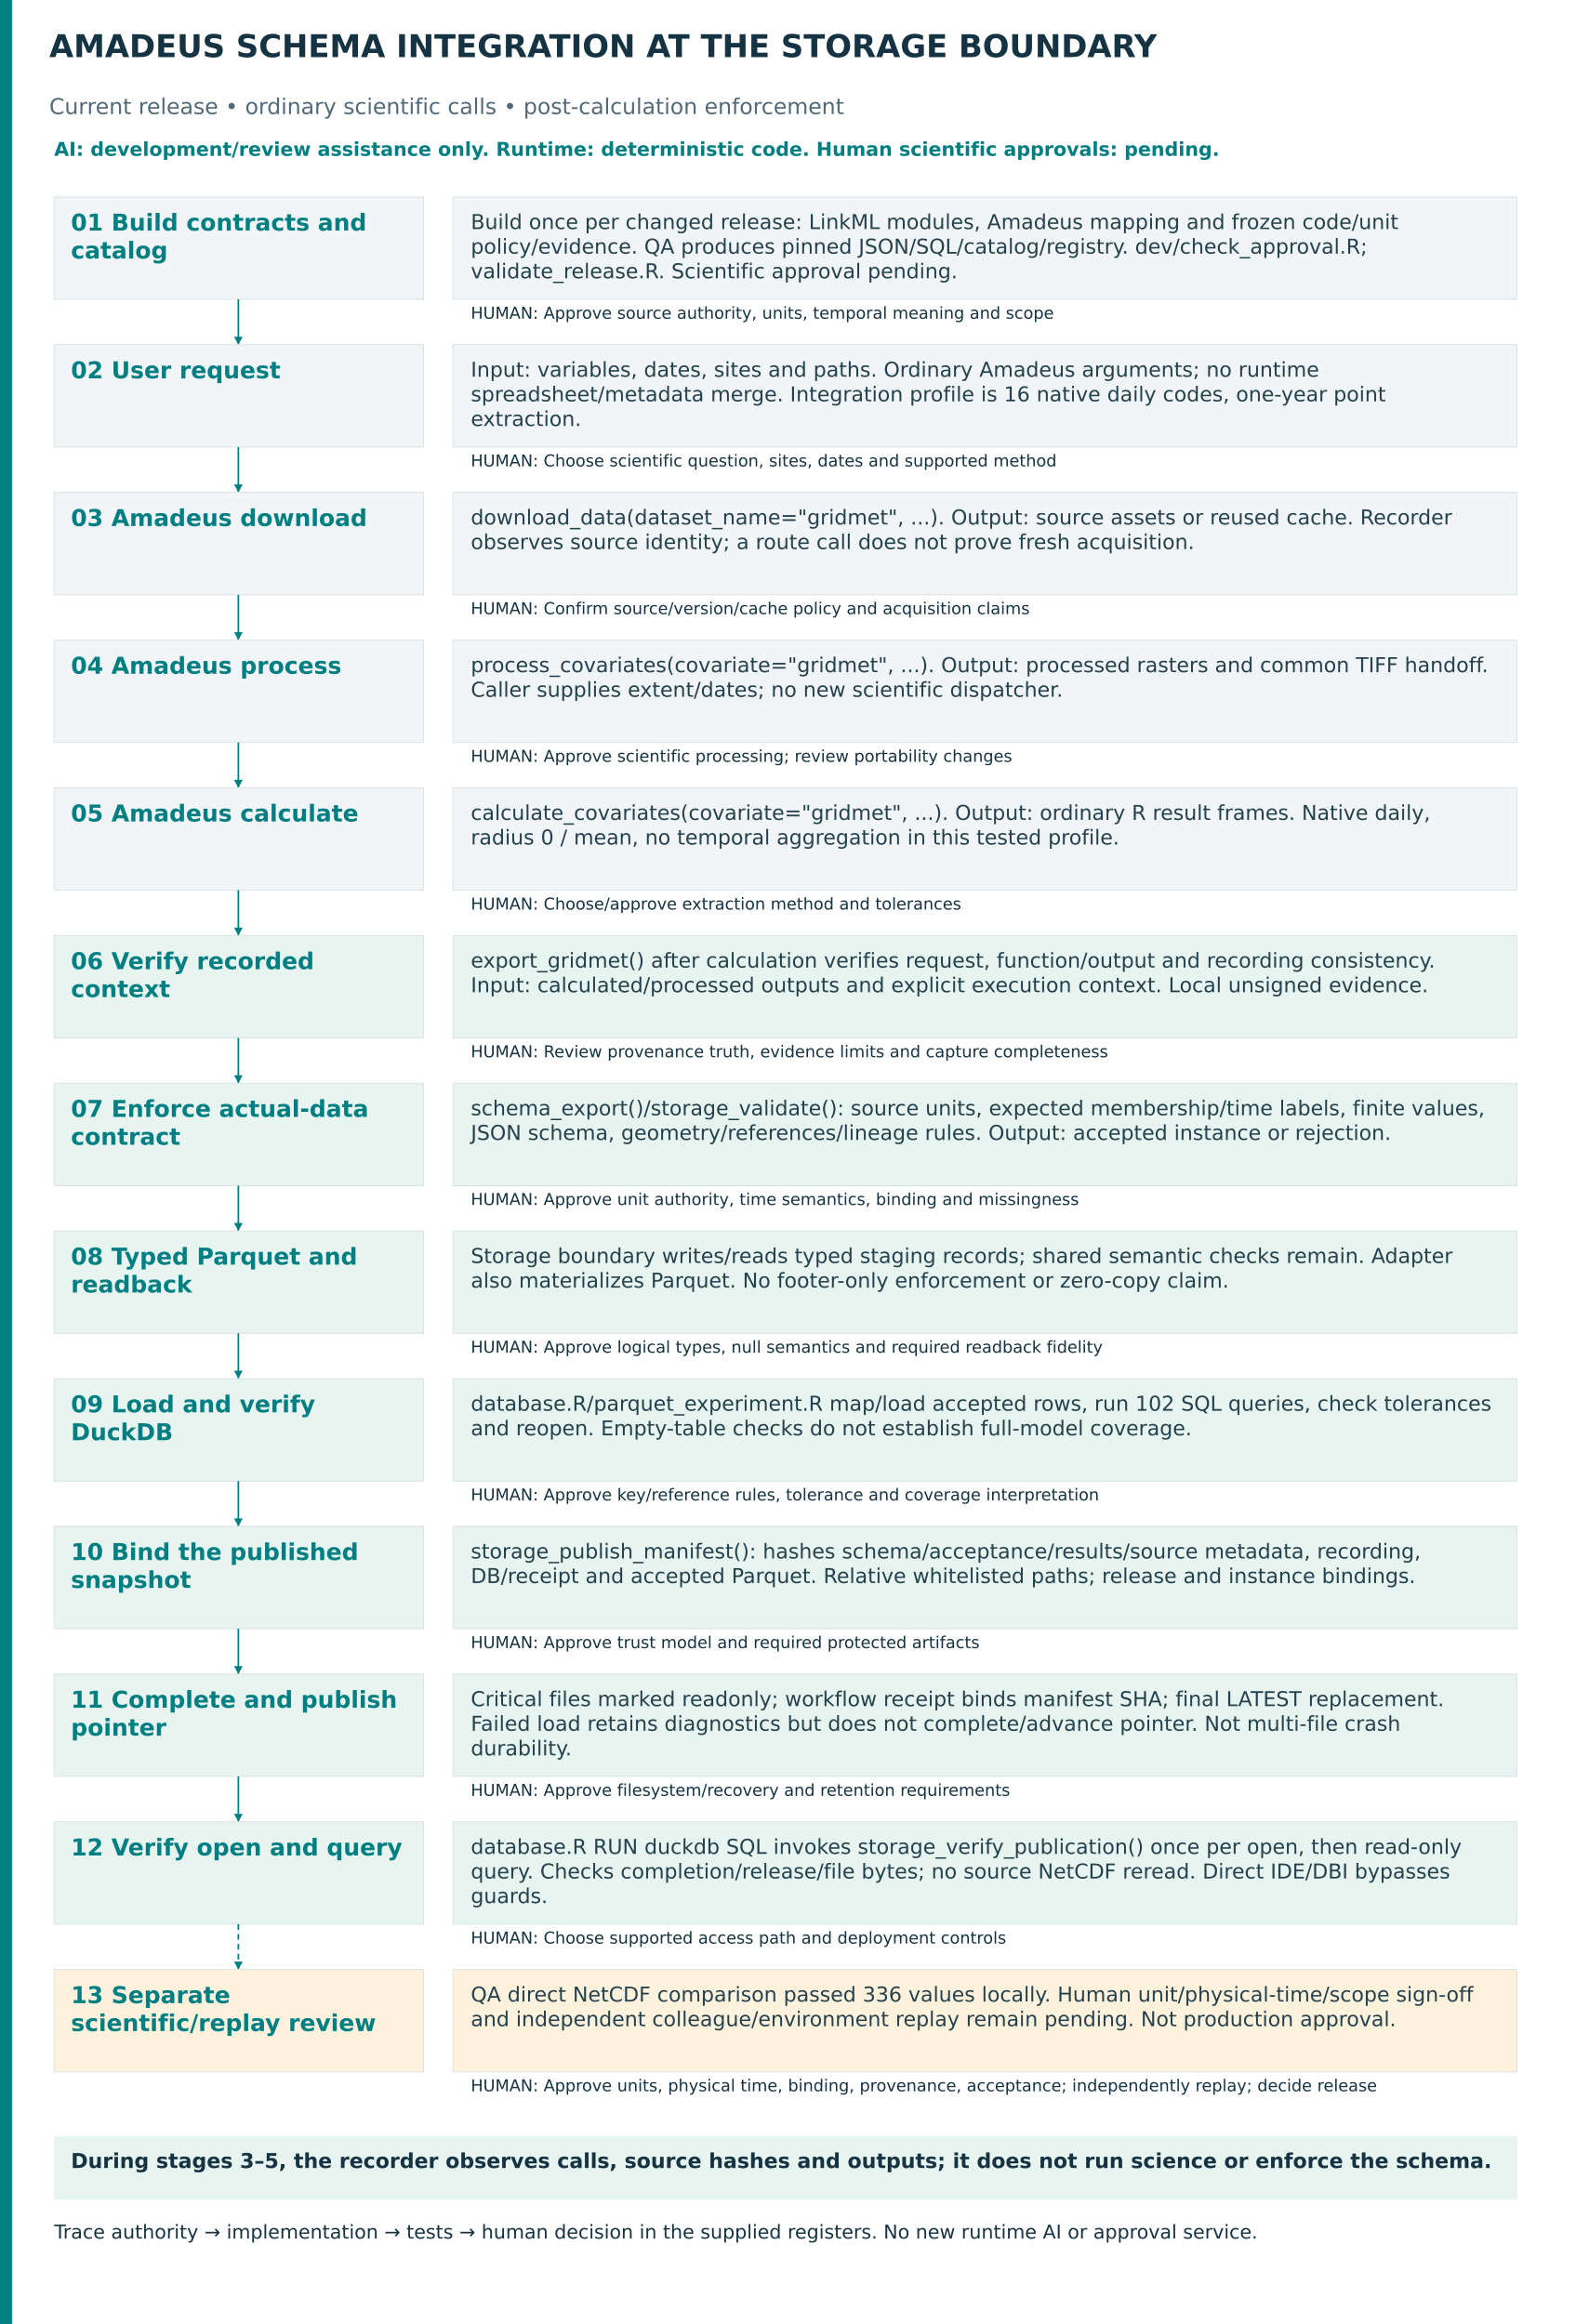
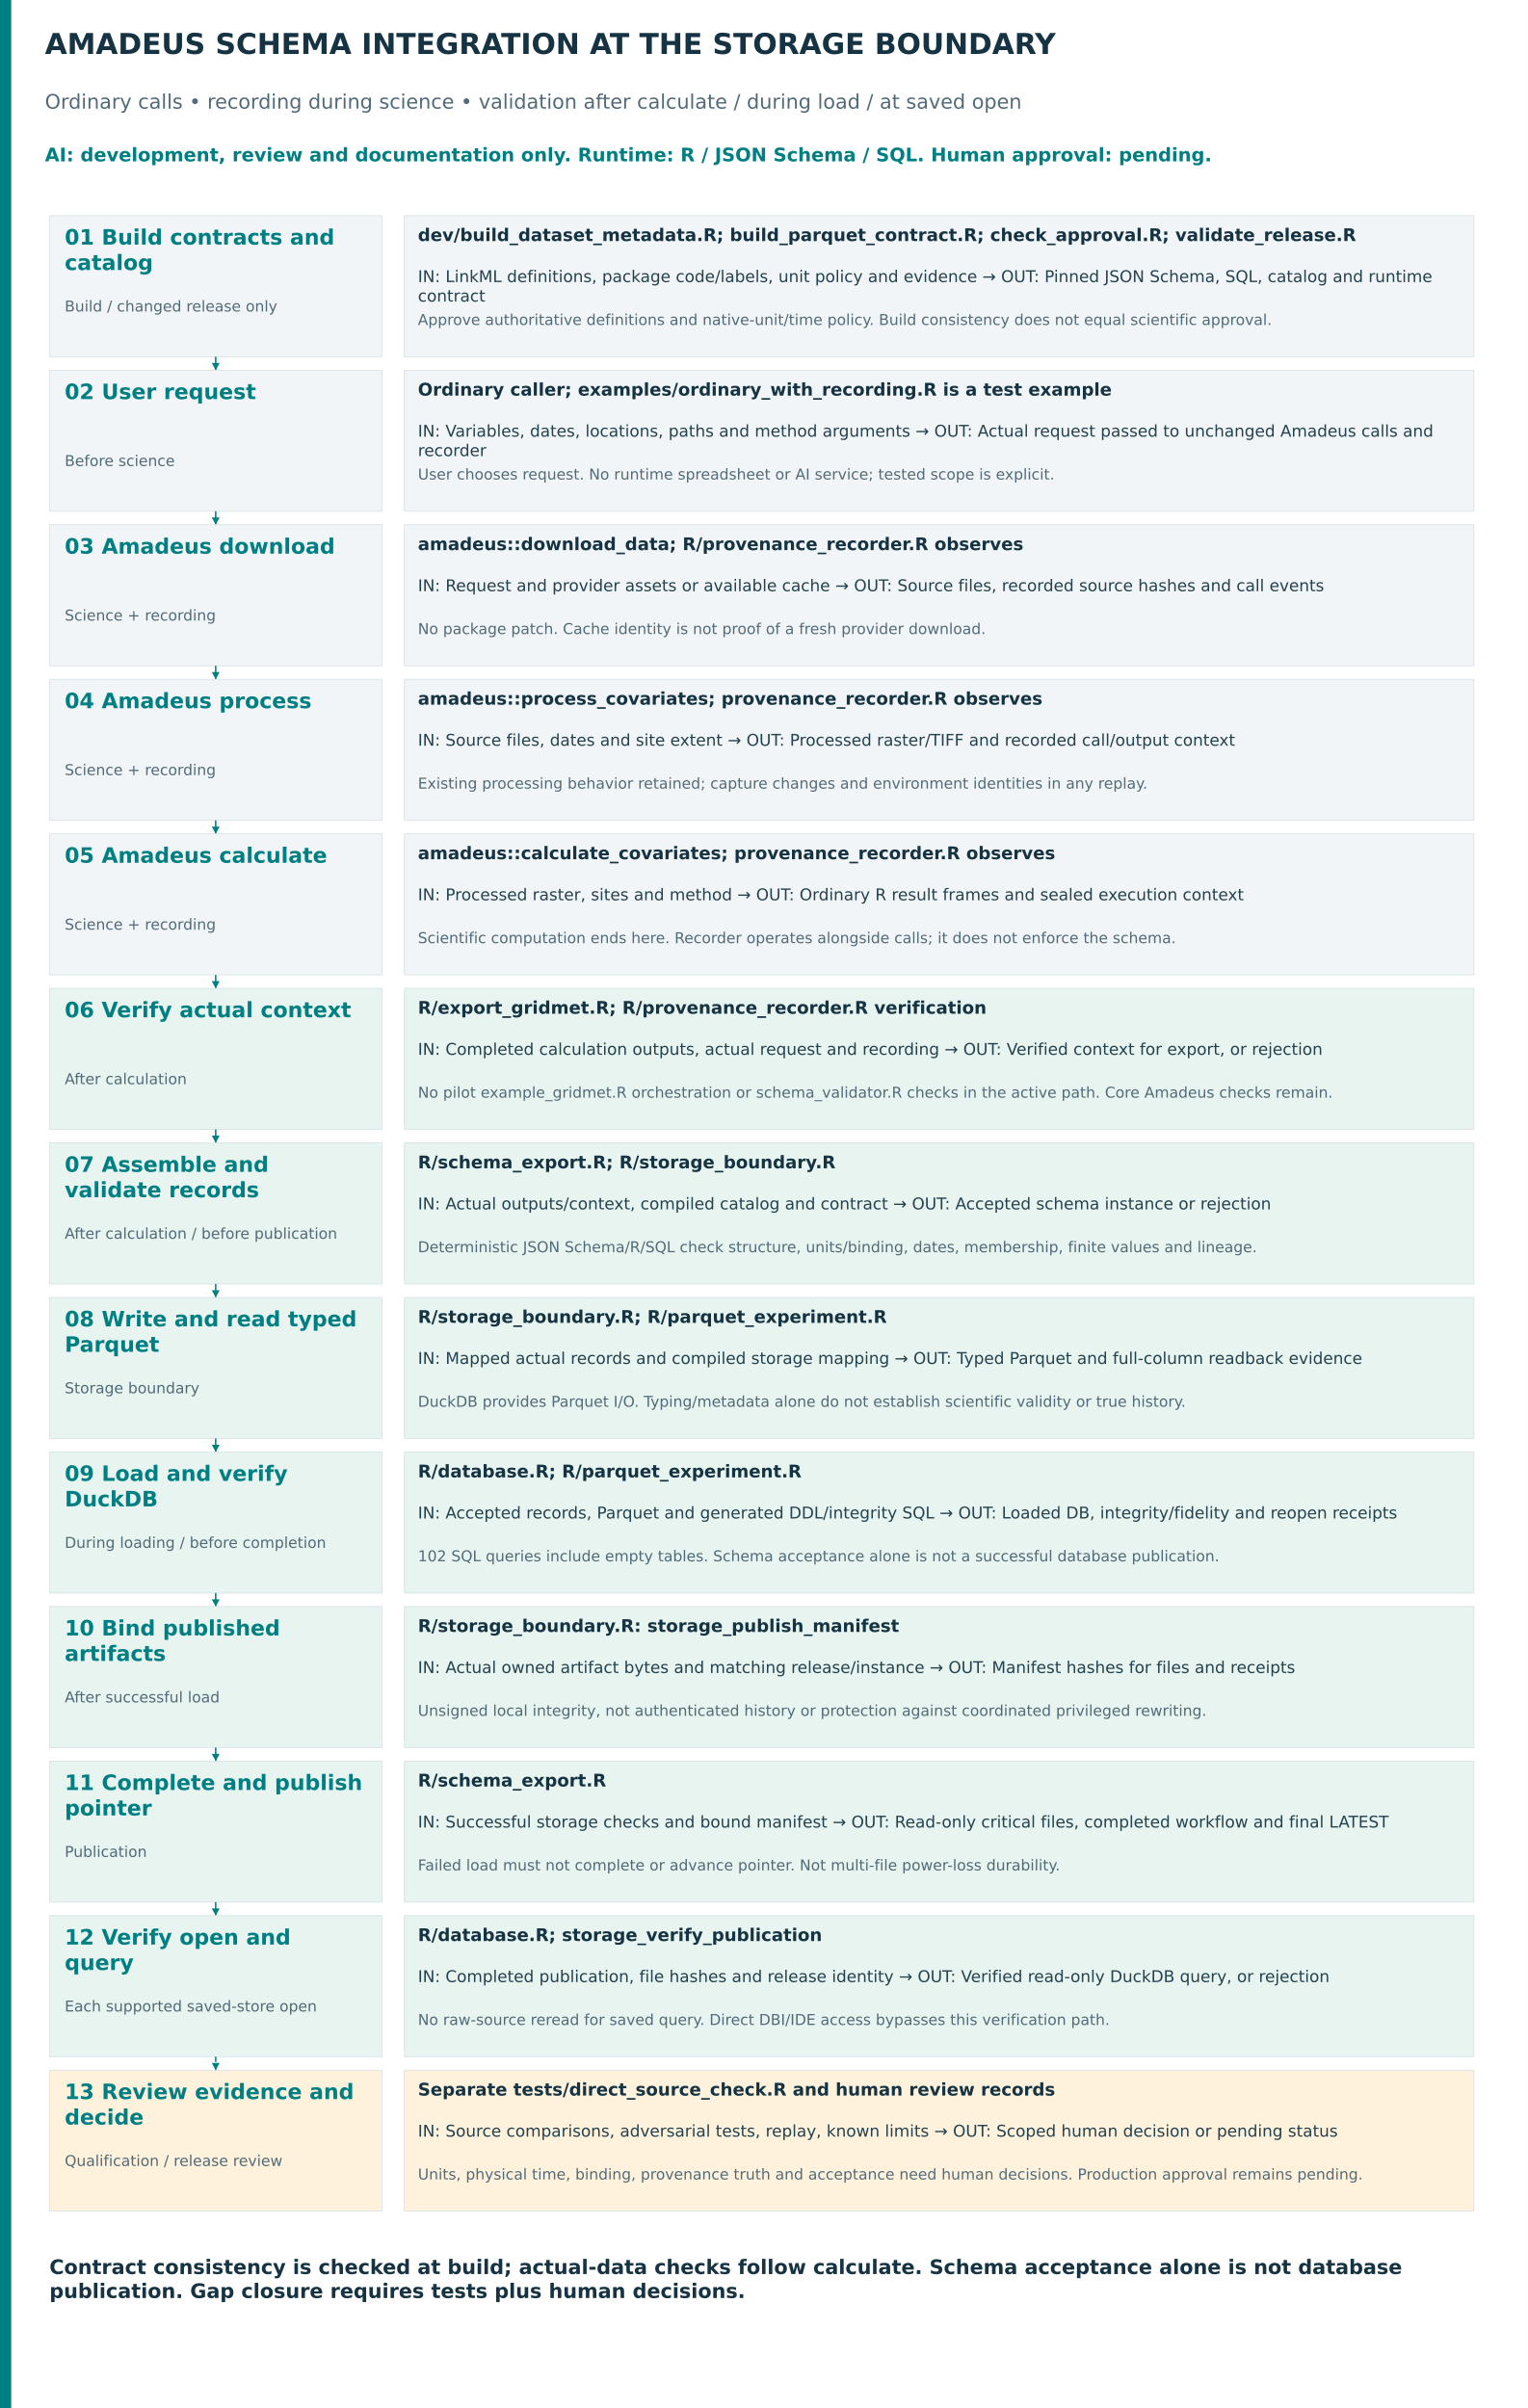
- <svg xmlns="http://www.w3.org/2000/svg" viewBox="0 0 1920.0 2832.0" role="img">
-   <rect x="0.00" y="0.00" width="1920.00" height="2832.00" fill="#FFFFFF" stroke="#FFFFFF" />
-   <rect x="0.00" y="0.00" width="14.40" height="2832.00" fill="#007F83" stroke="#007F83" />
-   <text x="60.00" y="69.63" font-family="DejaVu Sans,Arial,sans-serif" font-size="38.33" font-weight="700" fill="#153342">AMADEUS SCHEMA INTEGRATION AT THE STORAGE BOUNDARY</text>
-   <text x="60.00" y="139.07" font-family="DejaVu Sans,Arial,sans-serif" font-size="26.67" font-weight="400" fill="#526A78">Current release • ordinary scientific calls • post-calculation enforcement</text>
-   <rect x="66.00" y="240.00" width="450.00" height="124.80" fill="#F1F5F7" stroke="#D5E0E5" />
-   <text x="86.40" y="281.03" font-family="DejaVu Sans,Arial,sans-serif" font-size="28.33" font-weight="700" fill="#007F83">01 Build contracts and</text>
-   <text x="86.40" y="315.03" font-family="DejaVu Sans,Arial,sans-serif" font-size="28.33" font-weight="700" fill="#007F83">catalog</text>
-   <rect x="552.00" y="240.00" width="1296.00" height="124.80" fill="#F1F5F7" stroke="#D5E0E5" />
-   <text x="573.60" y="279.10" font-family="DejaVu Sans,Arial,sans-serif" font-size="25.00" font-weight="400" fill="#24414E">Build once per changed release: LinkML modules, Amadeus mapping and frozen code/unit</text>
-   <text x="573.60" y="309.10" font-family="DejaVu Sans,Arial,sans-serif" font-size="25.00" font-weight="400" fill="#24414E">policy/evidence. QA produces pinned JSON/SQL/catalog/registry. dev/check_approval.R;</text>
-   <text x="573.60" y="339.10" font-family="DejaVu Sans,Arial,sans-serif" font-size="25.00" font-weight="400" fill="#24414E">validate_release.R. Scientific approval pending.</text>
-   <text x="573.60" y="388.40" font-family="DejaVu Sans,Arial,sans-serif" font-size="20.00" font-weight="400" fill="#153342">HUMAN: Approve source authority, units, temporal meaning and scope</text>
-   <line x1="290.40" y1="364.80" x2="290.40" y2="420.00" stroke="#007F83" stroke-width="2" />
-   <polygon points="290.40,420.00 285.13,410.35 295.67,410.35" fill="#007F83" />
-   <rect x="66.00" y="420.00" width="450.00" height="124.80" fill="#F1F5F7" stroke="#D5E0E5" />
-   <text x="86.40" y="461.03" font-family="DejaVu Sans,Arial,sans-serif" font-size="28.33" font-weight="700" fill="#007F83">02 User request</text>
-   <rect x="552.00" y="420.00" width="1296.00" height="124.80" fill="#F1F5F7" stroke="#D5E0E5" />
-   <text x="573.60" y="459.10" font-family="DejaVu Sans,Arial,sans-serif" font-size="25.00" font-weight="400" fill="#24414E">Input: variables, dates, sites and paths. Ordinary Amadeus arguments; no runtime</text>
-   <text x="573.60" y="489.10" font-family="DejaVu Sans,Arial,sans-serif" font-size="25.00" font-weight="400" fill="#24414E">spreadsheet/metadata merge. Integration profile is 16 native daily codes, one-year point</text>
-   <text x="573.60" y="519.10" font-family="DejaVu Sans,Arial,sans-serif" font-size="25.00" font-weight="400" fill="#24414E">extraction.</text>
-   <text x="573.60" y="568.40" font-family="DejaVu Sans,Arial,sans-serif" font-size="20.00" font-weight="400" fill="#153342">HUMAN: Choose scientific question, sites, dates and supported method</text>
-   <line x1="290.40" y1="544.80" x2="290.40" y2="600.00" stroke="#007F83" stroke-width="2" />
-   <polygon points="290.40,600.00 285.13,590.35 295.67,590.35" fill="#007F83" />
-   <rect x="66.00" y="600.00" width="450.00" height="124.80" fill="#F1F5F7" stroke="#D5E0E5" />
-   <text x="86.40" y="641.03" font-family="DejaVu Sans,Arial,sans-serif" font-size="28.33" font-weight="700" fill="#007F83">03 Amadeus download</text>
-   <rect x="552.00" y="600.00" width="1296.00" height="124.80" fill="#F1F5F7" stroke="#D5E0E5" />
-   <text x="573.60" y="639.10" font-family="DejaVu Sans,Arial,sans-serif" font-size="25.00" font-weight="400" fill="#24414E">download_data(dataset_name="gridmet", ...). Output: source assets or reused cache. Recorder</text>
-   <text x="573.60" y="669.10" font-family="DejaVu Sans,Arial,sans-serif" font-size="25.00" font-weight="400" fill="#24414E">observes source identity; a route call does not prove fresh acquisition.</text>
-   <text x="573.60" y="748.40" font-family="DejaVu Sans,Arial,sans-serif" font-size="20.00" font-weight="400" fill="#153342">HUMAN: Confirm source/version/cache policy and acquisition claims</text>
-   <line x1="290.40" y1="724.80" x2="290.40" y2="780.00" stroke="#007F83" stroke-width="2" />
-   <polygon points="290.40,780.00 285.13,770.35 295.67,770.35" fill="#007F83" />
-   <rect x="66.00" y="780.00" width="450.00" height="124.80" fill="#F1F5F7" stroke="#D5E0E5" />
-   <text x="86.40" y="821.03" font-family="DejaVu Sans,Arial,sans-serif" font-size="28.33" font-weight="700" fill="#007F83">04 Amadeus process</text>
-   <rect x="552.00" y="780.00" width="1296.00" height="124.80" fill="#F1F5F7" stroke="#D5E0E5" />
-   <text x="573.60" y="819.10" font-family="DejaVu Sans,Arial,sans-serif" font-size="25.00" font-weight="400" fill="#24414E">process_covariates(covariate="gridmet", ...). Output: processed rasters and common TIFF handoff.</text>
-   <text x="573.60" y="849.10" font-family="DejaVu Sans,Arial,sans-serif" font-size="25.00" font-weight="400" fill="#24414E">Caller supplies extent/dates; no new scientific dispatcher.</text>
-   <text x="573.60" y="928.40" font-family="DejaVu Sans,Arial,sans-serif" font-size="20.00" font-weight="400" fill="#153342">HUMAN: Approve scientific processing; review portability changes</text>
-   <line x1="290.40" y1="904.80" x2="290.40" y2="960.00" stroke="#007F83" stroke-width="2" />
-   <polygon points="290.40,960.00 285.13,950.35 295.67,950.35" fill="#007F83" />
-   <rect x="66.00" y="960.00" width="450.00" height="124.80" fill="#F1F5F7" stroke="#D5E0E5" />
-   <text x="86.40" y="1001.03" font-family="DejaVu Sans,Arial,sans-serif" font-size="28.33" font-weight="700" fill="#007F83">05 Amadeus calculate</text>
-   <rect x="552.00" y="960.00" width="1296.00" height="124.80" fill="#F1F5F7" stroke="#D5E0E5" />
-   <text x="573.60" y="999.10" font-family="DejaVu Sans,Arial,sans-serif" font-size="25.00" font-weight="400" fill="#24414E">calculate_covariates(covariate="gridmet", ...). Output: ordinary R result frames. Native daily,</text>
-   <text x="573.60" y="1029.10" font-family="DejaVu Sans,Arial,sans-serif" font-size="25.00" font-weight="400" fill="#24414E">radius 0 / mean, no temporal aggregation in this tested profile.</text>
-   <text x="573.60" y="1108.40" font-family="DejaVu Sans,Arial,sans-serif" font-size="20.00" font-weight="400" fill="#153342">HUMAN: Choose/approve extraction method and tolerances</text>
-   <line x1="290.40" y1="1084.80" x2="290.40" y2="1140.00" stroke="#007F83" stroke-width="2" />
-   <polygon points="290.40,1140.00 285.13,1130.35 295.67,1130.35" fill="#007F83" />
-   <rect x="66.00" y="1140.00" width="450.00" height="124.80" fill="#E7F4EF" stroke="#D5E0E5" />
-   <text x="86.40" y="1181.03" font-family="DejaVu Sans,Arial,sans-serif" font-size="28.33" font-weight="700" fill="#007F83">06 Verify recorded</text>
-   <text x="86.40" y="1215.03" font-family="DejaVu Sans,Arial,sans-serif" font-size="28.33" font-weight="700" fill="#007F83">context</text>
-   <rect x="552.00" y="1140.00" width="1296.00" height="124.80" fill="#E7F4EF" stroke="#D5E0E5" />
-   <text x="573.60" y="1179.10" font-family="DejaVu Sans,Arial,sans-serif" font-size="25.00" font-weight="400" fill="#24414E">export_gridmet() after calculation verifies request, function/output and recording consistency.</text>
-   <text x="573.60" y="1209.10" font-family="DejaVu Sans,Arial,sans-serif" font-size="25.00" font-weight="400" fill="#24414E">Input: calculated/processed outputs and explicit execution context. Local unsigned evidence.</text>
-   <text x="573.60" y="1288.40" font-family="DejaVu Sans,Arial,sans-serif" font-size="20.00" font-weight="400" fill="#153342">HUMAN: Review provenance truth, evidence limits and capture completeness</text>
-   <line x1="290.40" y1="1264.80" x2="290.40" y2="1320.00" stroke="#007F83" stroke-width="2" />
-   <polygon points="290.40,1320.00 285.13,1310.35 295.67,1310.35" fill="#007F83" />
-   <rect x="66.00" y="1320.00" width="450.00" height="124.80" fill="#E7F4EF" stroke="#D5E0E5" />
-   <text x="86.40" y="1361.03" font-family="DejaVu Sans,Arial,sans-serif" font-size="28.33" font-weight="700" fill="#007F83">07 Enforce actual-data</text>
-   <text x="86.40" y="1395.03" font-family="DejaVu Sans,Arial,sans-serif" font-size="28.33" font-weight="700" fill="#007F83">contract</text>
-   <rect x="552.00" y="1320.00" width="1296.00" height="124.80" fill="#E7F4EF" stroke="#D5E0E5" />
-   <text x="573.60" y="1359.10" font-family="DejaVu Sans,Arial,sans-serif" font-size="25.00" font-weight="400" fill="#24414E">schema_export()/storage_validate(): source units, expected membership/time labels, finite values,</text>
-   <text x="573.60" y="1389.10" font-family="DejaVu Sans,Arial,sans-serif" font-size="25.00" font-weight="400" fill="#24414E">JSON schema, geometry/references/lineage rules. Output: accepted instance or rejection.</text>
-   <text x="573.60" y="1468.40" font-family="DejaVu Sans,Arial,sans-serif" font-size="20.00" font-weight="400" fill="#153342">HUMAN: Approve unit authority, time semantics, binding and missingness</text>
-   <line x1="290.40" y1="1444.80" x2="290.40" y2="1500.00" stroke="#007F83" stroke-width="2" />
-   <polygon points="290.40,1500.00 285.13,1490.35 295.67,1490.35" fill="#007F83" />
-   <rect x="66.00" y="1500.00" width="450.00" height="124.80" fill="#E7F4EF" stroke="#D5E0E5" />
-   <text x="86.40" y="1541.03" font-family="DejaVu Sans,Arial,sans-serif" font-size="28.33" font-weight="700" fill="#007F83">08 Typed Parquet and</text>
-   <text x="86.40" y="1575.03" font-family="DejaVu Sans,Arial,sans-serif" font-size="28.33" font-weight="700" fill="#007F83">readback</text>
-   <rect x="552.00" y="1500.00" width="1296.00" height="124.80" fill="#E7F4EF" stroke="#D5E0E5" />
-   <text x="573.60" y="1539.10" font-family="DejaVu Sans,Arial,sans-serif" font-size="25.00" font-weight="400" fill="#24414E">Storage boundary writes/reads typed staging records; shared semantic checks remain. Adapter</text>
-   <text x="573.60" y="1569.10" font-family="DejaVu Sans,Arial,sans-serif" font-size="25.00" font-weight="400" fill="#24414E">also materializes Parquet. No footer-only enforcement or zero-copy claim.</text>
-   <text x="573.60" y="1648.40" font-family="DejaVu Sans,Arial,sans-serif" font-size="20.00" font-weight="400" fill="#153342">HUMAN: Approve logical types, null semantics and required readback fidelity</text>
-   <line x1="290.40" y1="1624.80" x2="290.40" y2="1680.00" stroke="#007F83" stroke-width="2" />
-   <polygon points="290.40,1680.00 285.13,1670.35 295.67,1670.35" fill="#007F83" />
-   <rect x="66.00" y="1680.00" width="450.00" height="124.80" fill="#E7F4EF" stroke="#D5E0E5" />
-   <text x="86.40" y="1721.03" font-family="DejaVu Sans,Arial,sans-serif" font-size="28.33" font-weight="700" fill="#007F83">09 Load and verify</text>
-   <text x="86.40" y="1755.03" font-family="DejaVu Sans,Arial,sans-serif" font-size="28.33" font-weight="700" fill="#007F83">DuckDB</text>
-   <rect x="552.00" y="1680.00" width="1296.00" height="124.80" fill="#E7F4EF" stroke="#D5E0E5" />
-   <text x="573.60" y="1719.10" font-family="DejaVu Sans,Arial,sans-serif" font-size="25.00" font-weight="400" fill="#24414E">database.R/parquet_experiment.R map/load accepted rows, run 102 SQL queries, check tolerances</text>
-   <text x="573.60" y="1749.10" font-family="DejaVu Sans,Arial,sans-serif" font-size="25.00" font-weight="400" fill="#24414E">and reopen. Empty-table checks do not establish full-model coverage.</text>
-   <text x="573.60" y="1828.40" font-family="DejaVu Sans,Arial,sans-serif" font-size="20.00" font-weight="400" fill="#153342">HUMAN: Approve key/reference rules, tolerance and coverage interpretation</text>
-   <line x1="290.40" y1="1804.80" x2="290.40" y2="1860.00" stroke="#007F83" stroke-width="2" />
-   <polygon points="290.40,1860.00 285.13,1850.35 295.67,1850.35" fill="#007F83" />
-   <rect x="66.00" y="1860.00" width="450.00" height="124.80" fill="#E7F4EF" stroke="#D5E0E5" />
-   <text x="86.40" y="1901.03" font-family="DejaVu Sans,Arial,sans-serif" font-size="28.33" font-weight="700" fill="#007F83">10 Bind the published</text>
-   <text x="86.40" y="1935.03" font-family="DejaVu Sans,Arial,sans-serif" font-size="28.33" font-weight="700" fill="#007F83">snapshot</text>
-   <rect x="552.00" y="1860.00" width="1296.00" height="124.80" fill="#E7F4EF" stroke="#D5E0E5" />
-   <text x="573.60" y="1899.10" font-family="DejaVu Sans,Arial,sans-serif" font-size="25.00" font-weight="400" fill="#24414E">storage_publish_manifest(): hashes schema/acceptance/results/source metadata, recording,</text>
-   <text x="573.60" y="1929.10" font-family="DejaVu Sans,Arial,sans-serif" font-size="25.00" font-weight="400" fill="#24414E">DB/receipt and accepted Parquet. Relative whitelisted paths; release and instance bindings.</text>
-   <text x="573.60" y="2008.40" font-family="DejaVu Sans,Arial,sans-serif" font-size="20.00" font-weight="400" fill="#153342">HUMAN: Approve trust model and required protected artifacts</text>
-   <line x1="290.40" y1="1984.80" x2="290.40" y2="2040.00" stroke="#007F83" stroke-width="2" />
-   <polygon points="290.40,2040.00 285.13,2030.35 295.67,2030.35" fill="#007F83" />
-   <rect x="66.00" y="2040.00" width="450.00" height="124.80" fill="#E7F4EF" stroke="#D5E0E5" />
-   <text x="86.40" y="2081.03" font-family="DejaVu Sans,Arial,sans-serif" font-size="28.33" font-weight="700" fill="#007F83">11 Complete and publish</text>
-   <text x="86.40" y="2115.03" font-family="DejaVu Sans,Arial,sans-serif" font-size="28.33" font-weight="700" fill="#007F83">pointer</text>
-   <rect x="552.00" y="2040.00" width="1296.00" height="124.80" fill="#E7F4EF" stroke="#D5E0E5" />
-   <text x="573.60" y="2079.10" font-family="DejaVu Sans,Arial,sans-serif" font-size="25.00" font-weight="400" fill="#24414E">Critical files marked readonly; workflow receipt binds manifest SHA; final LATEST replacement.</text>
-   <text x="573.60" y="2109.10" font-family="DejaVu Sans,Arial,sans-serif" font-size="25.00" font-weight="400" fill="#24414E">Failed load retains diagnostics but does not complete/advance pointer. Not multi-file crash</text>
-   <text x="573.60" y="2139.10" font-family="DejaVu Sans,Arial,sans-serif" font-size="25.00" font-weight="400" fill="#24414E">durability.</text>
-   <text x="573.60" y="2188.40" font-family="DejaVu Sans,Arial,sans-serif" font-size="20.00" font-weight="400" fill="#153342">HUMAN: Approve filesystem/recovery and retention requirements</text>
-   <line x1="290.40" y1="2164.80" x2="290.40" y2="2220.00" stroke="#007F83" stroke-width="2" />
-   <polygon points="290.40,2220.00 285.13,2210.35 295.67,2210.35" fill="#007F83" />
-   <rect x="66.00" y="2220.00" width="450.00" height="124.80" fill="#E7F4EF" stroke="#D5E0E5" />
-   <text x="86.40" y="2261.03" font-family="DejaVu Sans,Arial,sans-serif" font-size="28.33" font-weight="700" fill="#007F83">12 Verify open and query</text>
-   <rect x="552.00" y="2220.00" width="1296.00" height="124.80" fill="#E7F4EF" stroke="#D5E0E5" />
-   <text x="573.60" y="2259.10" font-family="DejaVu Sans,Arial,sans-serif" font-size="25.00" font-weight="400" fill="#24414E">database.R RUN duckdb SQL invokes storage_verify_publication() once per open, then read-only</text>
-   <text x="573.60" y="2289.10" font-family="DejaVu Sans,Arial,sans-serif" font-size="25.00" font-weight="400" fill="#24414E">query. Checks completion/release/file bytes; no source NetCDF reread. Direct IDE/DBI bypasses</text>
-   <text x="573.60" y="2319.10" font-family="DejaVu Sans,Arial,sans-serif" font-size="25.00" font-weight="400" fill="#24414E">guards.</text>
-   <text x="573.60" y="2368.40" font-family="DejaVu Sans,Arial,sans-serif" font-size="20.00" font-weight="400" fill="#153342">HUMAN: Choose supported access path and deployment controls</text>
-   <line x1="290.40" y1="2344.80" x2="290.40" y2="2400.00" stroke="#007F83" stroke-width="2" stroke-dasharray="7 5" />
-   <polygon points="290.40,2400.00 285.13,2390.35 295.67,2390.35" fill="#007F83" />
-   <rect x="66.00" y="2400.00" width="450.00" height="124.80" fill="#FFF2DD" stroke="#D5E0E5" />
-   <text x="86.40" y="2441.03" font-family="DejaVu Sans,Arial,sans-serif" font-size="28.33" font-weight="700" fill="#007F83">13 Separate</text>
-   <text x="86.40" y="2475.03" font-family="DejaVu Sans,Arial,sans-serif" font-size="28.33" font-weight="700" fill="#007F83">scientific/replay review</text>
-   <rect x="552.00" y="2400.00" width="1296.00" height="124.80" fill="#FFF2DD" stroke="#D5E0E5" />
-   <text x="573.60" y="2439.10" font-family="DejaVu Sans,Arial,sans-serif" font-size="25.00" font-weight="400" fill="#24414E">QA direct NetCDF comparison passed 336 values locally. Human unit/physical-time/scope sign-off</text>
-   <text x="573.60" y="2469.10" font-family="DejaVu Sans,Arial,sans-serif" font-size="25.00" font-weight="400" fill="#24414E">and independent colleague/environment replay remain pending. Not production approval.</text>
-   <text x="573.60" y="2548.40" font-family="DejaVu Sans,Arial,sans-serif" font-size="20.00" font-weight="400" fill="#153342">HUMAN: Approve units, physical time, binding, provenance, acceptance; independently replay; decide release</text>
-   <rect x="66.00" y="2604.00" width="1782.00" height="75.60" fill="#E7F4EF" stroke="#E7F4EF" />
-   <text x="86.40" y="2641.90" font-family="DejaVu Sans,Arial,sans-serif" font-size="25.00" font-weight="700" fill="#153342">During stages 3–5, the recorder observes calls, source hashes and outputs; it does not run science or enforce the schema.</text>
-   <text x="66.00" y="189.93" font-family="DejaVu Sans,Arial,sans-serif" font-size="23.33" font-weight="700" fill="#007F83">AI: development/review assistance only. Runtime: deterministic code. Human scientific approvals: pending.</text>
-   <text x="66.00" y="2727.93" font-family="DejaVu Sans,Arial,sans-serif" font-size="23.33" font-weight="400" fill="#153342">Trace authority → implementation → tests → human decision in the supplied registers. No new runtime AI or approval service.</text>
+ <svg xmlns="http://www.w3.org/2000/svg" viewBox="0 0 2040.0 3216.0" role="img">
+   <rect x="0.00" y="0.00" width="2040.00" height="3216.00" fill="#FFFFFF" stroke="#FFFFFF" />
+   <rect x="0.00" y="0.00" width="14.40" height="3216.00" fill="#007F83" stroke="#007F83" />
+   <text x="60.00" y="72.03" font-family="DejaVu Sans,Arial,sans-serif" font-size="38.33" font-weight="700" fill="#153342">AMADEUS SCHEMA INTEGRATION AT THE STORAGE BOUNDARY</text>
+   <text x="60.00" y="145.07" font-family="DejaVu Sans,Arial,sans-serif" font-size="26.67" font-weight="400" fill="#526A78">Ordinary calls • recording during science • validation after calculate / during load / at saved open</text>
+   <text x="60.00" y="215.50" font-family="DejaVu Sans,Arial,sans-serif" font-size="25.00" font-weight="700" fill="#007F83">AI: development, review and documentation only. Runtime: R / JSON Schema / SQL. Human approval: pending.</text>
+   <rect x="66.00" y="288.00" width="444.00" height="188.40" fill="#F1F5F7" stroke="#D5E0E5" />
+   <text x="86.40" y="326.63" font-family="DejaVu Sans,Arial,sans-serif" font-size="28.33" font-weight="700" fill="#007F83">01 Build contracts and</text>
+   <text x="86.40" y="360.63" font-family="DejaVu Sans,Arial,sans-serif" font-size="28.33" font-weight="700" fill="#007F83">catalog</text>
+   <text x="86.40" y="416.00" font-family="DejaVu Sans,Arial,sans-serif" font-size="20.00" font-weight="400" fill="#526A78">Build / changed release only</text>
+   <rect x="540.00" y="288.00" width="1428.00" height="188.40" fill="#F1F5F7" stroke="#D5E0E5" />
+   <text x="558.00" y="321.93" font-family="DejaVu Sans,Arial,sans-serif" font-size="23.33" font-weight="700" fill="#153342">dev/build_dataset_metadata.R; build_parquet_contract.R; check_approval.R; validate_release.R</text>
+   <text x="558.00" y="376.77" font-family="DejaVu Sans,Arial,sans-serif" font-size="21.67" font-weight="400" fill="#24414E">IN: LinkML definitions, package code/labels, unit policy and evidence → OUT: Pinned JSON Schema, SQL, catalog and runtime</text>
+   <text x="558.00" y="402.77" font-family="DejaVu Sans,Arial,sans-serif" font-size="21.67" font-weight="400" fill="#24414E">contract</text>
+   <text x="558.00" y="434.00" font-family="DejaVu Sans,Arial,sans-serif" font-size="20.00" font-weight="400" fill="#526A78">Approve authoritative definitions and native-unit/time policy. Build consistency does not equal scientific approval.</text>
+   <line x1="288.00" y1="476.40" x2="288.00" y2="494.40" stroke="#007F83" stroke-width="2" />
+   <polygon points="288.00,494.40 282.73,484.75 293.27,484.75" fill="#007F83" />
+   <rect x="66.00" y="494.40" width="444.00" height="188.40" fill="#F1F5F7" stroke="#D5E0E5" />
+   <text x="86.40" y="533.03" font-family="DejaVu Sans,Arial,sans-serif" font-size="28.33" font-weight="700" fill="#007F83">02 User request</text>
+   <text x="86.40" y="622.40" font-family="DejaVu Sans,Arial,sans-serif" font-size="20.00" font-weight="400" fill="#526A78">Before science</text>
+   <rect x="540.00" y="494.40" width="1428.00" height="188.40" fill="#F1F5F7" stroke="#D5E0E5" />
+   <text x="558.00" y="528.33" font-family="DejaVu Sans,Arial,sans-serif" font-size="23.33" font-weight="700" fill="#153342">Ordinary caller; examples/ordinary_with_recording.R is a test example</text>
+   <text x="558.00" y="583.17" font-family="DejaVu Sans,Arial,sans-serif" font-size="21.67" font-weight="400" fill="#24414E">IN: Variables, dates, locations, paths and method arguments → OUT: Actual request passed to unchanged Amadeus calls and</text>
+   <text x="558.00" y="609.17" font-family="DejaVu Sans,Arial,sans-serif" font-size="21.67" font-weight="400" fill="#24414E">recorder</text>
+   <text x="558.00" y="640.40" font-family="DejaVu Sans,Arial,sans-serif" font-size="20.00" font-weight="400" fill="#526A78">User chooses request. No runtime spreadsheet or AI service; tested scope is explicit.</text>
+   <line x1="288.00" y1="682.80" x2="288.00" y2="700.80" stroke="#007F83" stroke-width="2" />
+   <polygon points="288.00,700.80 282.73,691.15 293.27,691.15" fill="#007F83" />
+   <rect x="66.00" y="700.80" width="444.00" height="188.40" fill="#F1F5F7" stroke="#D5E0E5" />
+   <text x="86.40" y="739.43" font-family="DejaVu Sans,Arial,sans-serif" font-size="28.33" font-weight="700" fill="#007F83">03 Amadeus download</text>
+   <text x="86.40" y="828.80" font-family="DejaVu Sans,Arial,sans-serif" font-size="20.00" font-weight="400" fill="#526A78">Science + recording</text>
+   <rect x="540.00" y="700.80" width="1428.00" height="188.40" fill="#F1F5F7" stroke="#D5E0E5" />
+   <text x="558.00" y="734.73" font-family="DejaVu Sans,Arial,sans-serif" font-size="23.33" font-weight="700" fill="#153342">amadeus::download_data; R/provenance_recorder.R observes</text>
+   <text x="558.00" y="789.57" font-family="DejaVu Sans,Arial,sans-serif" font-size="21.67" font-weight="400" fill="#24414E">IN: Request and provider assets or available cache → OUT: Source files, recorded source hashes and call events</text>
+   <text x="558.00" y="846.80" font-family="DejaVu Sans,Arial,sans-serif" font-size="20.00" font-weight="400" fill="#526A78">No package patch. Cache identity is not proof of a fresh provider download.</text>
+   <line x1="288.00" y1="889.20" x2="288.00" y2="907.20" stroke="#007F83" stroke-width="2" />
+   <polygon points="288.00,907.20 282.73,897.55 293.27,897.55" fill="#007F83" />
+   <rect x="66.00" y="907.20" width="444.00" height="188.40" fill="#F1F5F7" stroke="#D5E0E5" />
+   <text x="86.40" y="945.83" font-family="DejaVu Sans,Arial,sans-serif" font-size="28.33" font-weight="700" fill="#007F83">04 Amadeus process</text>
+   <text x="86.40" y="1035.20" font-family="DejaVu Sans,Arial,sans-serif" font-size="20.00" font-weight="400" fill="#526A78">Science + recording</text>
+   <rect x="540.00" y="907.20" width="1428.00" height="188.40" fill="#F1F5F7" stroke="#D5E0E5" />
+   <text x="558.00" y="941.13" font-family="DejaVu Sans,Arial,sans-serif" font-size="23.33" font-weight="700" fill="#153342">amadeus::process_covariates; provenance_recorder.R observes</text>
+   <text x="558.00" y="995.97" font-family="DejaVu Sans,Arial,sans-serif" font-size="21.67" font-weight="400" fill="#24414E">IN: Source files, dates and site extent → OUT: Processed raster/TIFF and recorded call/output context</text>
+   <text x="558.00" y="1053.20" font-family="DejaVu Sans,Arial,sans-serif" font-size="20.00" font-weight="400" fill="#526A78">Existing processing behavior retained; capture changes and environment identities in any replay.</text>
+   <line x1="288.00" y1="1095.60" x2="288.00" y2="1113.60" stroke="#007F83" stroke-width="2" />
+   <polygon points="288.00,1113.60 282.73,1103.95 293.27,1103.95" fill="#007F83" />
+   <rect x="66.00" y="1113.60" width="444.00" height="188.40" fill="#F1F5F7" stroke="#D5E0E5" />
+   <text x="86.40" y="1152.23" font-family="DejaVu Sans,Arial,sans-serif" font-size="28.33" font-weight="700" fill="#007F83">05 Amadeus calculate</text>
+   <text x="86.40" y="1241.60" font-family="DejaVu Sans,Arial,sans-serif" font-size="20.00" font-weight="400" fill="#526A78">Science + recording</text>
+   <rect x="540.00" y="1113.60" width="1428.00" height="188.40" fill="#F1F5F7" stroke="#D5E0E5" />
+   <text x="558.00" y="1147.53" font-family="DejaVu Sans,Arial,sans-serif" font-size="23.33" font-weight="700" fill="#153342">amadeus::calculate_covariates; provenance_recorder.R observes</text>
+   <text x="558.00" y="1202.37" font-family="DejaVu Sans,Arial,sans-serif" font-size="21.67" font-weight="400" fill="#24414E">IN: Processed raster, sites and method → OUT: Ordinary R result frames and sealed execution context</text>
+   <text x="558.00" y="1259.60" font-family="DejaVu Sans,Arial,sans-serif" font-size="20.00" font-weight="400" fill="#526A78">Scientific computation ends here. Recorder operates alongside calls; it does not enforce the schema.</text>
+   <line x1="288.00" y1="1302.00" x2="288.00" y2="1320.00" stroke="#007F83" stroke-width="2" />
+   <polygon points="288.00,1320.00 282.73,1310.35 293.27,1310.35" fill="#007F83" />
+   <rect x="66.00" y="1320.00" width="444.00" height="188.40" fill="#E7F4EF" stroke="#D5E0E5" />
+   <text x="86.40" y="1358.63" font-family="DejaVu Sans,Arial,sans-serif" font-size="28.33" font-weight="700" fill="#007F83">06 Verify actual context</text>
+   <text x="86.40" y="1448.00" font-family="DejaVu Sans,Arial,sans-serif" font-size="20.00" font-weight="400" fill="#526A78">After calculation</text>
+   <rect x="540.00" y="1320.00" width="1428.00" height="188.40" fill="#E7F4EF" stroke="#D5E0E5" />
+   <text x="558.00" y="1353.93" font-family="DejaVu Sans,Arial,sans-serif" font-size="23.33" font-weight="700" fill="#153342">R/export_gridmet.R; R/provenance_recorder.R verification</text>
+   <text x="558.00" y="1408.77" font-family="DejaVu Sans,Arial,sans-serif" font-size="21.67" font-weight="400" fill="#24414E">IN: Completed calculation outputs, actual request and recording → OUT: Verified context for export, or rejection</text>
+   <text x="558.00" y="1466.00" font-family="DejaVu Sans,Arial,sans-serif" font-size="20.00" font-weight="400" fill="#526A78">No pilot example_gridmet.R orchestration or schema_validator.R checks in the active path. Core Amadeus checks remain.</text>
+   <line x1="288.00" y1="1508.40" x2="288.00" y2="1526.40" stroke="#007F83" stroke-width="2" />
+   <polygon points="288.00,1526.40 282.73,1516.75 293.27,1516.75" fill="#007F83" />
+   <rect x="66.00" y="1526.40" width="444.00" height="188.40" fill="#E7F4EF" stroke="#D5E0E5" />
+   <text x="86.40" y="1565.03" font-family="DejaVu Sans,Arial,sans-serif" font-size="28.33" font-weight="700" fill="#007F83">07 Assemble and</text>
+   <text x="86.40" y="1599.03" font-family="DejaVu Sans,Arial,sans-serif" font-size="28.33" font-weight="700" fill="#007F83">validate records</text>
+   <text x="86.40" y="1654.40" font-family="DejaVu Sans,Arial,sans-serif" font-size="20.00" font-weight="400" fill="#526A78">After calculation / before publication</text>
+   <rect x="540.00" y="1526.40" width="1428.00" height="188.40" fill="#E7F4EF" stroke="#D5E0E5" />
+   <text x="558.00" y="1560.33" font-family="DejaVu Sans,Arial,sans-serif" font-size="23.33" font-weight="700" fill="#153342">R/schema_export.R; R/storage_boundary.R</text>
+   <text x="558.00" y="1615.17" font-family="DejaVu Sans,Arial,sans-serif" font-size="21.67" font-weight="400" fill="#24414E">IN: Actual outputs/context, compiled catalog and contract → OUT: Accepted schema instance or rejection</text>
+   <text x="558.00" y="1672.40" font-family="DejaVu Sans,Arial,sans-serif" font-size="20.00" font-weight="400" fill="#526A78">Deterministic JSON Schema/R/SQL check structure, units/binding, dates, membership, finite values and lineage.</text>
+   <line x1="288.00" y1="1714.80" x2="288.00" y2="1732.80" stroke="#007F83" stroke-width="2" />
+   <polygon points="288.00,1732.80 282.73,1723.15 293.27,1723.15" fill="#007F83" />
+   <rect x="66.00" y="1732.80" width="444.00" height="188.40" fill="#E7F4EF" stroke="#D5E0E5" />
+   <text x="86.40" y="1771.43" font-family="DejaVu Sans,Arial,sans-serif" font-size="28.33" font-weight="700" fill="#007F83">08 Write and read typed</text>
+   <text x="86.40" y="1805.43" font-family="DejaVu Sans,Arial,sans-serif" font-size="28.33" font-weight="700" fill="#007F83">Parquet</text>
+   <text x="86.40" y="1860.80" font-family="DejaVu Sans,Arial,sans-serif" font-size="20.00" font-weight="400" fill="#526A78">Storage boundary</text>
+   <rect x="540.00" y="1732.80" width="1428.00" height="188.40" fill="#E7F4EF" stroke="#D5E0E5" />
+   <text x="558.00" y="1766.73" font-family="DejaVu Sans,Arial,sans-serif" font-size="23.33" font-weight="700" fill="#153342">R/storage_boundary.R; R/parquet_experiment.R</text>
+   <text x="558.00" y="1821.57" font-family="DejaVu Sans,Arial,sans-serif" font-size="21.67" font-weight="400" fill="#24414E">IN: Mapped actual records and compiled storage mapping → OUT: Typed Parquet and full-column readback evidence</text>
+   <text x="558.00" y="1878.80" font-family="DejaVu Sans,Arial,sans-serif" font-size="20.00" font-weight="400" fill="#526A78">DuckDB provides Parquet I/O. Typing/metadata alone do not establish scientific validity or true history.</text>
+   <line x1="288.00" y1="1921.20" x2="288.00" y2="1939.20" stroke="#007F83" stroke-width="2" />
+   <polygon points="288.00,1939.20 282.73,1929.55 293.27,1929.55" fill="#007F83" />
+   <rect x="66.00" y="1939.20" width="444.00" height="188.40" fill="#E7F4EF" stroke="#D5E0E5" />
+   <text x="86.40" y="1977.83" font-family="DejaVu Sans,Arial,sans-serif" font-size="28.33" font-weight="700" fill="#007F83">09 Load and verify</text>
+   <text x="86.40" y="2011.83" font-family="DejaVu Sans,Arial,sans-serif" font-size="28.33" font-weight="700" fill="#007F83">DuckDB</text>
+   <text x="86.40" y="2067.20" font-family="DejaVu Sans,Arial,sans-serif" font-size="20.00" font-weight="400" fill="#526A78">During loading / before completion</text>
+   <rect x="540.00" y="1939.20" width="1428.00" height="188.40" fill="#E7F4EF" stroke="#D5E0E5" />
+   <text x="558.00" y="1973.13" font-family="DejaVu Sans,Arial,sans-serif" font-size="23.33" font-weight="700" fill="#153342">R/database.R; R/parquet_experiment.R</text>
+   <text x="558.00" y="2027.97" font-family="DejaVu Sans,Arial,sans-serif" font-size="21.67" font-weight="400" fill="#24414E">IN: Accepted records, Parquet and generated DDL/integrity SQL → OUT: Loaded DB, integrity/fidelity and reopen receipts</text>
+   <text x="558.00" y="2085.20" font-family="DejaVu Sans,Arial,sans-serif" font-size="20.00" font-weight="400" fill="#526A78">102 SQL queries include empty tables. Schema acceptance alone is not a successful database publication.</text>
+   <line x1="288.00" y1="2127.60" x2="288.00" y2="2145.60" stroke="#007F83" stroke-width="2" />
+   <polygon points="288.00,2145.60 282.73,2135.95 293.27,2135.95" fill="#007F83" />
+   <rect x="66.00" y="2145.60" width="444.00" height="188.40" fill="#E7F4EF" stroke="#D5E0E5" />
+   <text x="86.40" y="2184.23" font-family="DejaVu Sans,Arial,sans-serif" font-size="28.33" font-weight="700" fill="#007F83">10 Bind published</text>
+   <text x="86.40" y="2218.23" font-family="DejaVu Sans,Arial,sans-serif" font-size="28.33" font-weight="700" fill="#007F83">artifacts</text>
+   <text x="86.40" y="2273.60" font-family="DejaVu Sans,Arial,sans-serif" font-size="20.00" font-weight="400" fill="#526A78">After successful load</text>
+   <rect x="540.00" y="2145.60" width="1428.00" height="188.40" fill="#E7F4EF" stroke="#D5E0E5" />
+   <text x="558.00" y="2179.53" font-family="DejaVu Sans,Arial,sans-serif" font-size="23.33" font-weight="700" fill="#153342">R/storage_boundary.R: storage_publish_manifest</text>
+   <text x="558.00" y="2234.37" font-family="DejaVu Sans,Arial,sans-serif" font-size="21.67" font-weight="400" fill="#24414E">IN: Actual owned artifact bytes and matching release/instance → OUT: Manifest hashes for files and receipts</text>
+   <text x="558.00" y="2291.60" font-family="DejaVu Sans,Arial,sans-serif" font-size="20.00" font-weight="400" fill="#526A78">Unsigned local integrity, not authenticated history or protection against coordinated privileged rewriting.</text>
+   <line x1="288.00" y1="2334.00" x2="288.00" y2="2352.00" stroke="#007F83" stroke-width="2" />
+   <polygon points="288.00,2352.00 282.73,2342.35 293.27,2342.35" fill="#007F83" />
+   <rect x="66.00" y="2352.00" width="444.00" height="188.40" fill="#E7F4EF" stroke="#D5E0E5" />
+   <text x="86.40" y="2390.63" font-family="DejaVu Sans,Arial,sans-serif" font-size="28.33" font-weight="700" fill="#007F83">11 Complete and publish</text>
+   <text x="86.40" y="2424.63" font-family="DejaVu Sans,Arial,sans-serif" font-size="28.33" font-weight="700" fill="#007F83">pointer</text>
+   <text x="86.40" y="2480.00" font-family="DejaVu Sans,Arial,sans-serif" font-size="20.00" font-weight="400" fill="#526A78">Publication</text>
+   <rect x="540.00" y="2352.00" width="1428.00" height="188.40" fill="#E7F4EF" stroke="#D5E0E5" />
+   <text x="558.00" y="2385.93" font-family="DejaVu Sans,Arial,sans-serif" font-size="23.33" font-weight="700" fill="#153342">R/schema_export.R</text>
+   <text x="558.00" y="2440.77" font-family="DejaVu Sans,Arial,sans-serif" font-size="21.67" font-weight="400" fill="#24414E">IN: Successful storage checks and bound manifest → OUT: Read-only critical files, completed workflow and final LATEST</text>
+   <text x="558.00" y="2498.00" font-family="DejaVu Sans,Arial,sans-serif" font-size="20.00" font-weight="400" fill="#526A78">Failed load must not complete or advance pointer. Not multi-file power-loss durability.</text>
+   <line x1="288.00" y1="2540.40" x2="288.00" y2="2558.40" stroke="#007F83" stroke-width="2" />
+   <polygon points="288.00,2558.40 282.73,2548.75 293.27,2548.75" fill="#007F83" />
+   <rect x="66.00" y="2558.40" width="444.00" height="188.40" fill="#E7F4EF" stroke="#D5E0E5" />
+   <text x="86.40" y="2597.03" font-family="DejaVu Sans,Arial,sans-serif" font-size="28.33" font-weight="700" fill="#007F83">12 Verify open and</text>
+   <text x="86.40" y="2631.03" font-family="DejaVu Sans,Arial,sans-serif" font-size="28.33" font-weight="700" fill="#007F83">query</text>
+   <text x="86.40" y="2686.40" font-family="DejaVu Sans,Arial,sans-serif" font-size="20.00" font-weight="400" fill="#526A78">Each supported saved-store open</text>
+   <rect x="540.00" y="2558.40" width="1428.00" height="188.40" fill="#E7F4EF" stroke="#D5E0E5" />
+   <text x="558.00" y="2592.33" font-family="DejaVu Sans,Arial,sans-serif" font-size="23.33" font-weight="700" fill="#153342">R/database.R; storage_verify_publication</text>
+   <text x="558.00" y="2647.17" font-family="DejaVu Sans,Arial,sans-serif" font-size="21.67" font-weight="400" fill="#24414E">IN: Completed publication, file hashes and release identity → OUT: Verified read-only DuckDB query, or rejection</text>
+   <text x="558.00" y="2704.40" font-family="DejaVu Sans,Arial,sans-serif" font-size="20.00" font-weight="400" fill="#526A78">No raw-source reread for saved query. Direct DBI/IDE access bypasses this verification path.</text>
+   <line x1="288.00" y1="2746.80" x2="288.00" y2="2764.80" stroke="#007F83" stroke-width="2" stroke-dasharray="7 5" />
+   <polygon points="288.00,2764.80 282.73,2755.15 293.27,2755.15" fill="#007F83" />
+   <rect x="66.00" y="2764.80" width="444.00" height="188.40" fill="#FFF2DD" stroke="#D5E0E5" />
+   <text x="86.40" y="2803.43" font-family="DejaVu Sans,Arial,sans-serif" font-size="28.33" font-weight="700" fill="#007F83">13 Review evidence and</text>
+   <text x="86.40" y="2837.43" font-family="DejaVu Sans,Arial,sans-serif" font-size="28.33" font-weight="700" fill="#007F83">decide</text>
+   <text x="86.40" y="2892.80" font-family="DejaVu Sans,Arial,sans-serif" font-size="20.00" font-weight="400" fill="#526A78">Qualification / release review</text>
+   <rect x="540.00" y="2764.80" width="1428.00" height="188.40" fill="#FFF2DD" stroke="#D5E0E5" />
+   <text x="558.00" y="2798.73" font-family="DejaVu Sans,Arial,sans-serif" font-size="23.33" font-weight="700" fill="#153342">Separate tests/direct_source_check.R and human review records</text>
+   <text x="558.00" y="2853.57" font-family="DejaVu Sans,Arial,sans-serif" font-size="21.67" font-weight="400" fill="#24414E">IN: Source comparisons, adversarial tests, replay, known limits → OUT: Scoped human decision or pending status</text>
+   <text x="558.00" y="2910.80" font-family="DejaVu Sans,Arial,sans-serif" font-size="20.00" font-weight="400" fill="#526A78">Units, physical time, binding, provenance truth and acceptance need human decisions. Production approval remains pending.</text>
+   <text x="66.00" y="3037.07" font-family="DejaVu Sans,Arial,sans-serif" font-size="26.67" font-weight="700" fill="#153342">Contract consistency is checked at build; actual-data checks follow calculate. Schema acceptance alone is not database</text>
+   <text x="66.00" y="3069.07" font-family="DejaVu Sans,Arial,sans-serif" font-size="26.67" font-weight="700" fill="#153342">publication. Gap closure requires tests plus human decisions.</text>
</svg>
